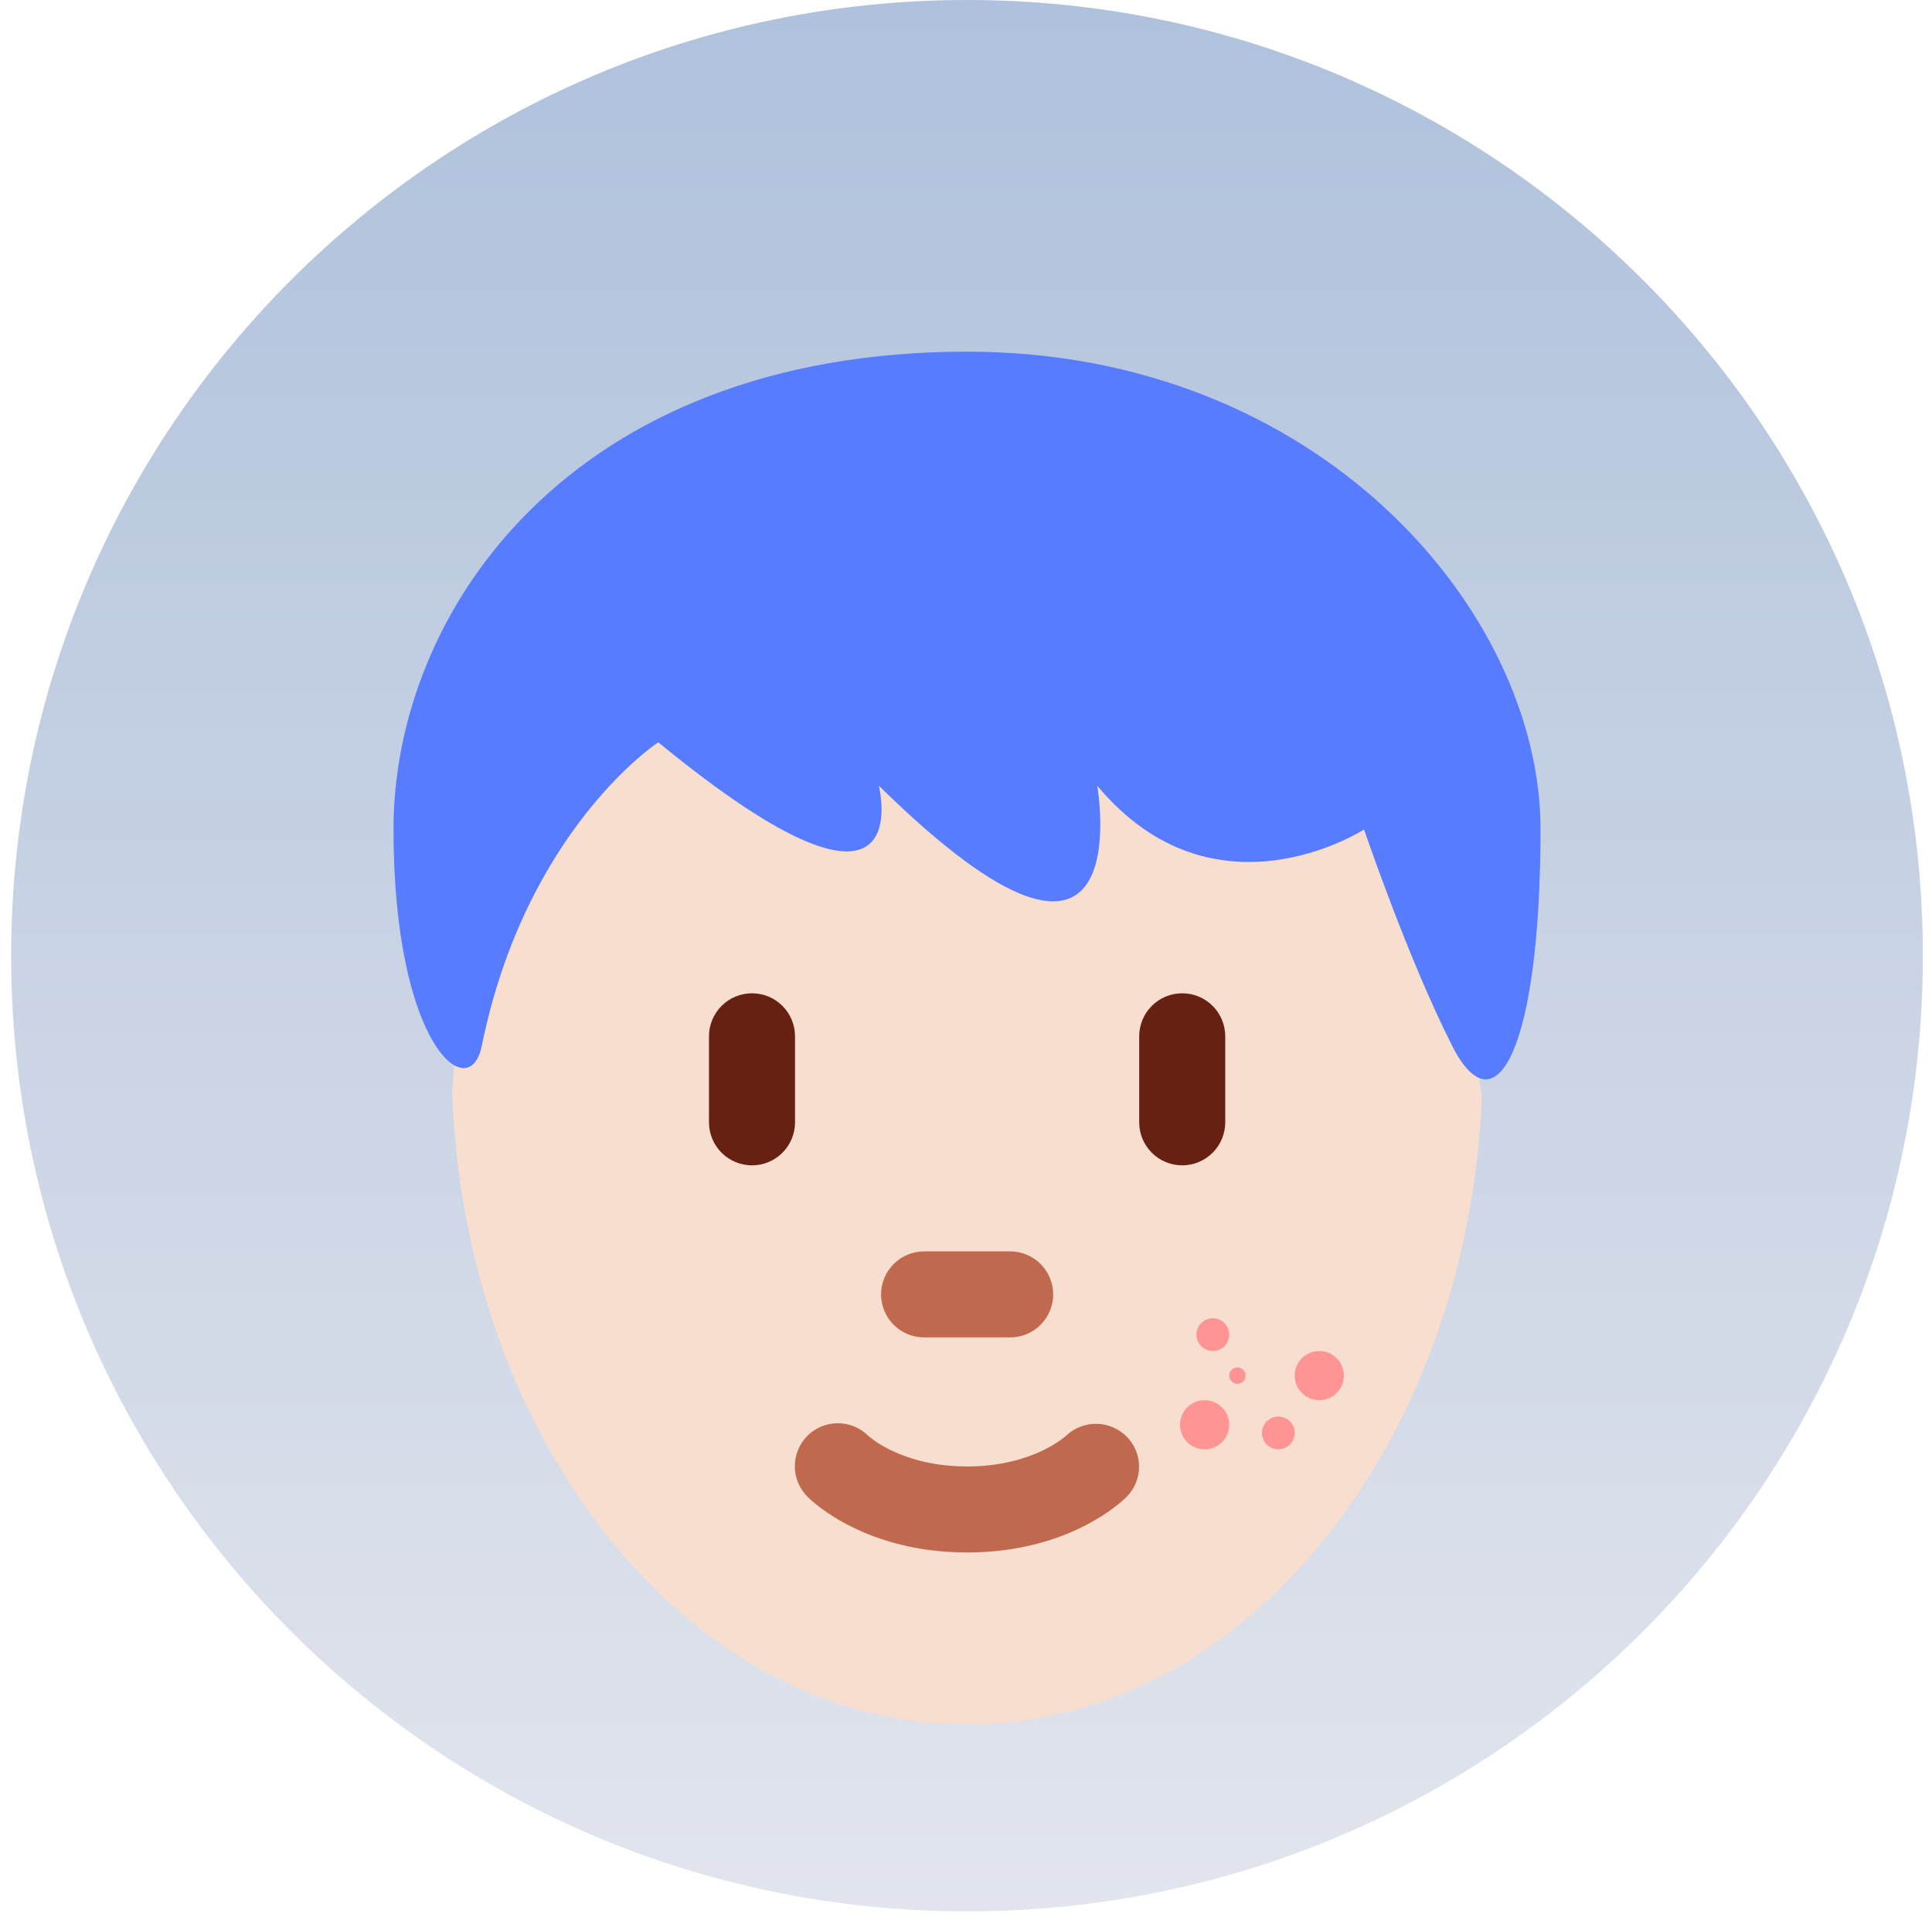
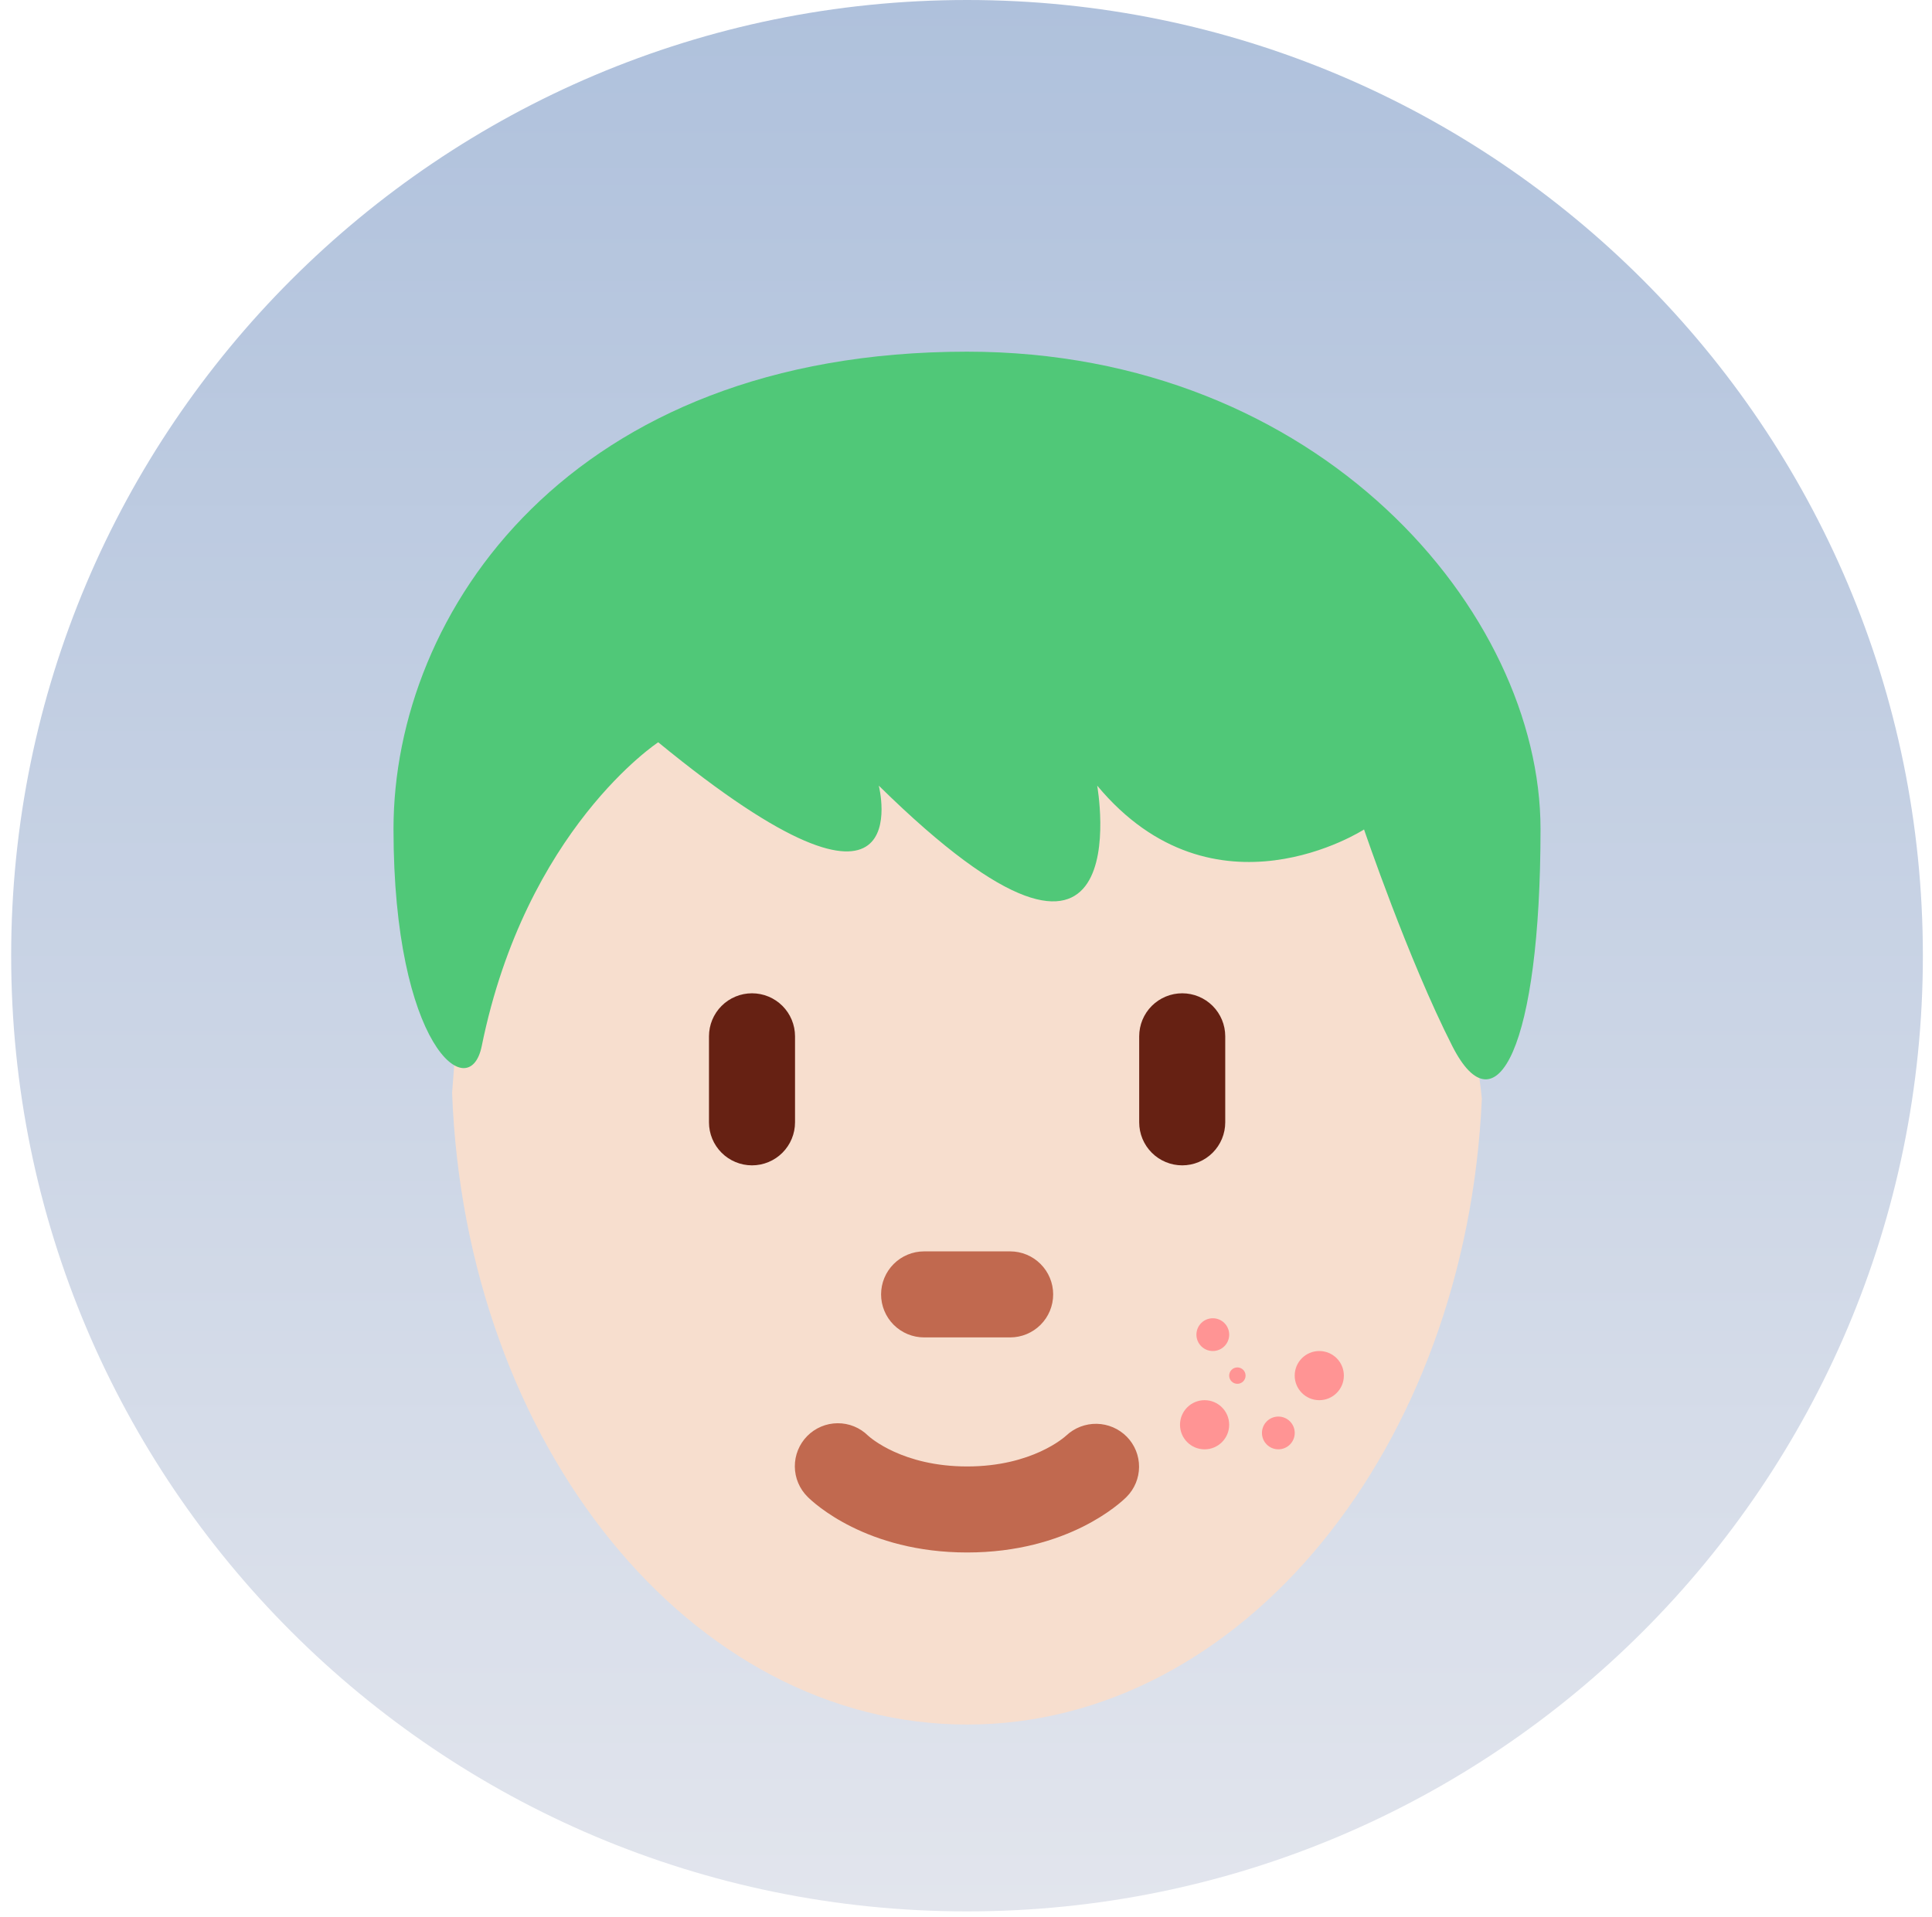
<svg xmlns="http://www.w3.org/2000/svg" width="127" height="126" viewBox="0 0 127 126" fill="none">
  <circle cx="63.567" cy="62.833" r="62.833" fill="url(#paint0_linear_4741_2341)" />
  <path d="M78.727 46.326C67.415 46.326 42.948 43.385 42.948 43.385C42.948 43.385 38.056 48.766 35.228 51.594C29.959 56.863 30.417 63.531 29.719 71.848C30.587 94.964 45.386 113.382 63.572 113.382C81.654 113.382 96.394 95.17 97.409 72.233C96.413 61.967 89.502 46.326 78.727 46.326Z" fill="#F7DECE" />
  <path d="M63.574 102.069C56.936 102.069 53.464 98.789 53.09 98.413C52.556 97.886 52.253 97.169 52.248 96.419C52.243 95.669 52.536 94.948 53.062 94.414C53.589 93.88 54.306 93.577 55.056 93.572C55.806 93.566 56.527 93.859 57.061 94.386C57.205 94.519 59.34 96.413 63.574 96.413C67.869 96.413 70.002 94.462 70.092 94.38C70.635 93.871 71.356 93.595 72.1 93.61C72.844 93.626 73.552 93.931 74.074 94.462C74.591 94.99 74.88 95.701 74.876 96.441C74.873 97.18 74.579 97.889 74.057 98.413C73.684 98.789 70.211 102.069 63.574 102.069ZM66.402 87.929H60.746C59.996 87.929 59.276 87.631 58.746 87.101C58.216 86.571 57.918 85.851 57.918 85.101C57.918 84.351 58.216 83.632 58.746 83.102C59.276 82.571 59.996 82.273 60.746 82.273H66.402C67.152 82.273 67.871 82.571 68.401 83.102C68.932 83.632 69.23 84.351 69.23 85.101C69.23 85.851 68.932 86.571 68.401 87.101C67.871 87.631 67.152 87.929 66.402 87.929Z" fill="#C1694F" />
  <path d="M49.433 76.617C48.683 76.617 47.964 76.319 47.434 75.788C46.903 75.258 46.605 74.539 46.605 73.789V68.133C46.605 67.383 46.903 66.663 47.434 66.133C47.964 65.603 48.683 65.305 49.433 65.305C50.183 65.305 50.903 65.603 51.433 66.133C51.963 66.663 52.261 67.383 52.261 68.133V73.789C52.261 74.539 51.963 75.258 51.433 75.788C50.903 76.319 50.183 76.617 49.433 76.617ZM77.713 76.617C76.963 76.617 76.244 76.319 75.713 75.788C75.183 75.258 74.885 74.539 74.885 73.789V68.133C74.885 67.383 75.183 66.663 75.713 66.133C76.244 65.603 76.963 65.305 77.713 65.305C78.463 65.305 79.182 65.603 79.713 66.133C80.243 66.663 80.541 67.383 80.541 68.133V73.789C80.541 74.539 80.243 75.258 79.713 75.788C79.182 76.319 78.463 76.617 77.713 76.617Z" fill="#662113" />
-   <path d="M63.567 23.121C86.77 23.121 101.266 40.242 101.266 54.509C101.266 68.773 98.365 74.485 95.466 68.773C92.564 63.069 89.666 54.534 89.666 54.534C89.666 54.534 79.83 60.905 72.124 51.652C72.124 51.652 75.17 68.773 57.767 51.652C57.767 51.652 60.668 63.069 43.268 48.802C43.268 48.802 34.566 54.509 31.667 68.773C30.864 72.735 25.867 68.773 25.867 54.509C25.864 40.242 37.465 23.121 63.567 23.121Z" fill="#577CFF" />
+   <path d="M63.567 23.121C86.77 23.121 101.266 40.242 101.266 54.509C101.266 68.773 98.365 74.485 95.466 68.773C92.564 63.069 89.666 54.534 89.666 54.534C89.666 54.534 79.83 60.905 72.124 51.652C72.124 51.652 75.17 68.773 57.767 51.652C57.767 51.652 60.668 63.069 43.268 48.802C43.268 48.802 34.566 54.509 31.667 68.773C30.864 72.735 25.867 68.773 25.867 54.509C25.864 40.242 37.465 23.121 63.567 23.121Z" fill="#50C878" />
  <circle cx="79.724" cy="87.747" r="1.077" fill="#FF9494" />
  <circle cx="81.339" cy="90.441" r="0.539" fill="#FF9494" />
  <circle cx="79.184" cy="93.672" r="1.616" fill="#FF9494" />
  <circle cx="84.032" cy="94.21" r="1.077" fill="#FF9494" />
  <circle cx="86.723" cy="90.44" r="1.616" fill="#FF9494" />
  <defs>
    <linearGradient id="paint0_linear_4741_2341" x1="63.567" y1="0" x2="63.567" y2="125.665" gradientUnits="userSpaceOnUse">
      <stop stop-color="#AFC1DC" />
      <stop offset="1" stop-color="#E2E5ED" />
    </linearGradient>
  </defs>
</svg>
